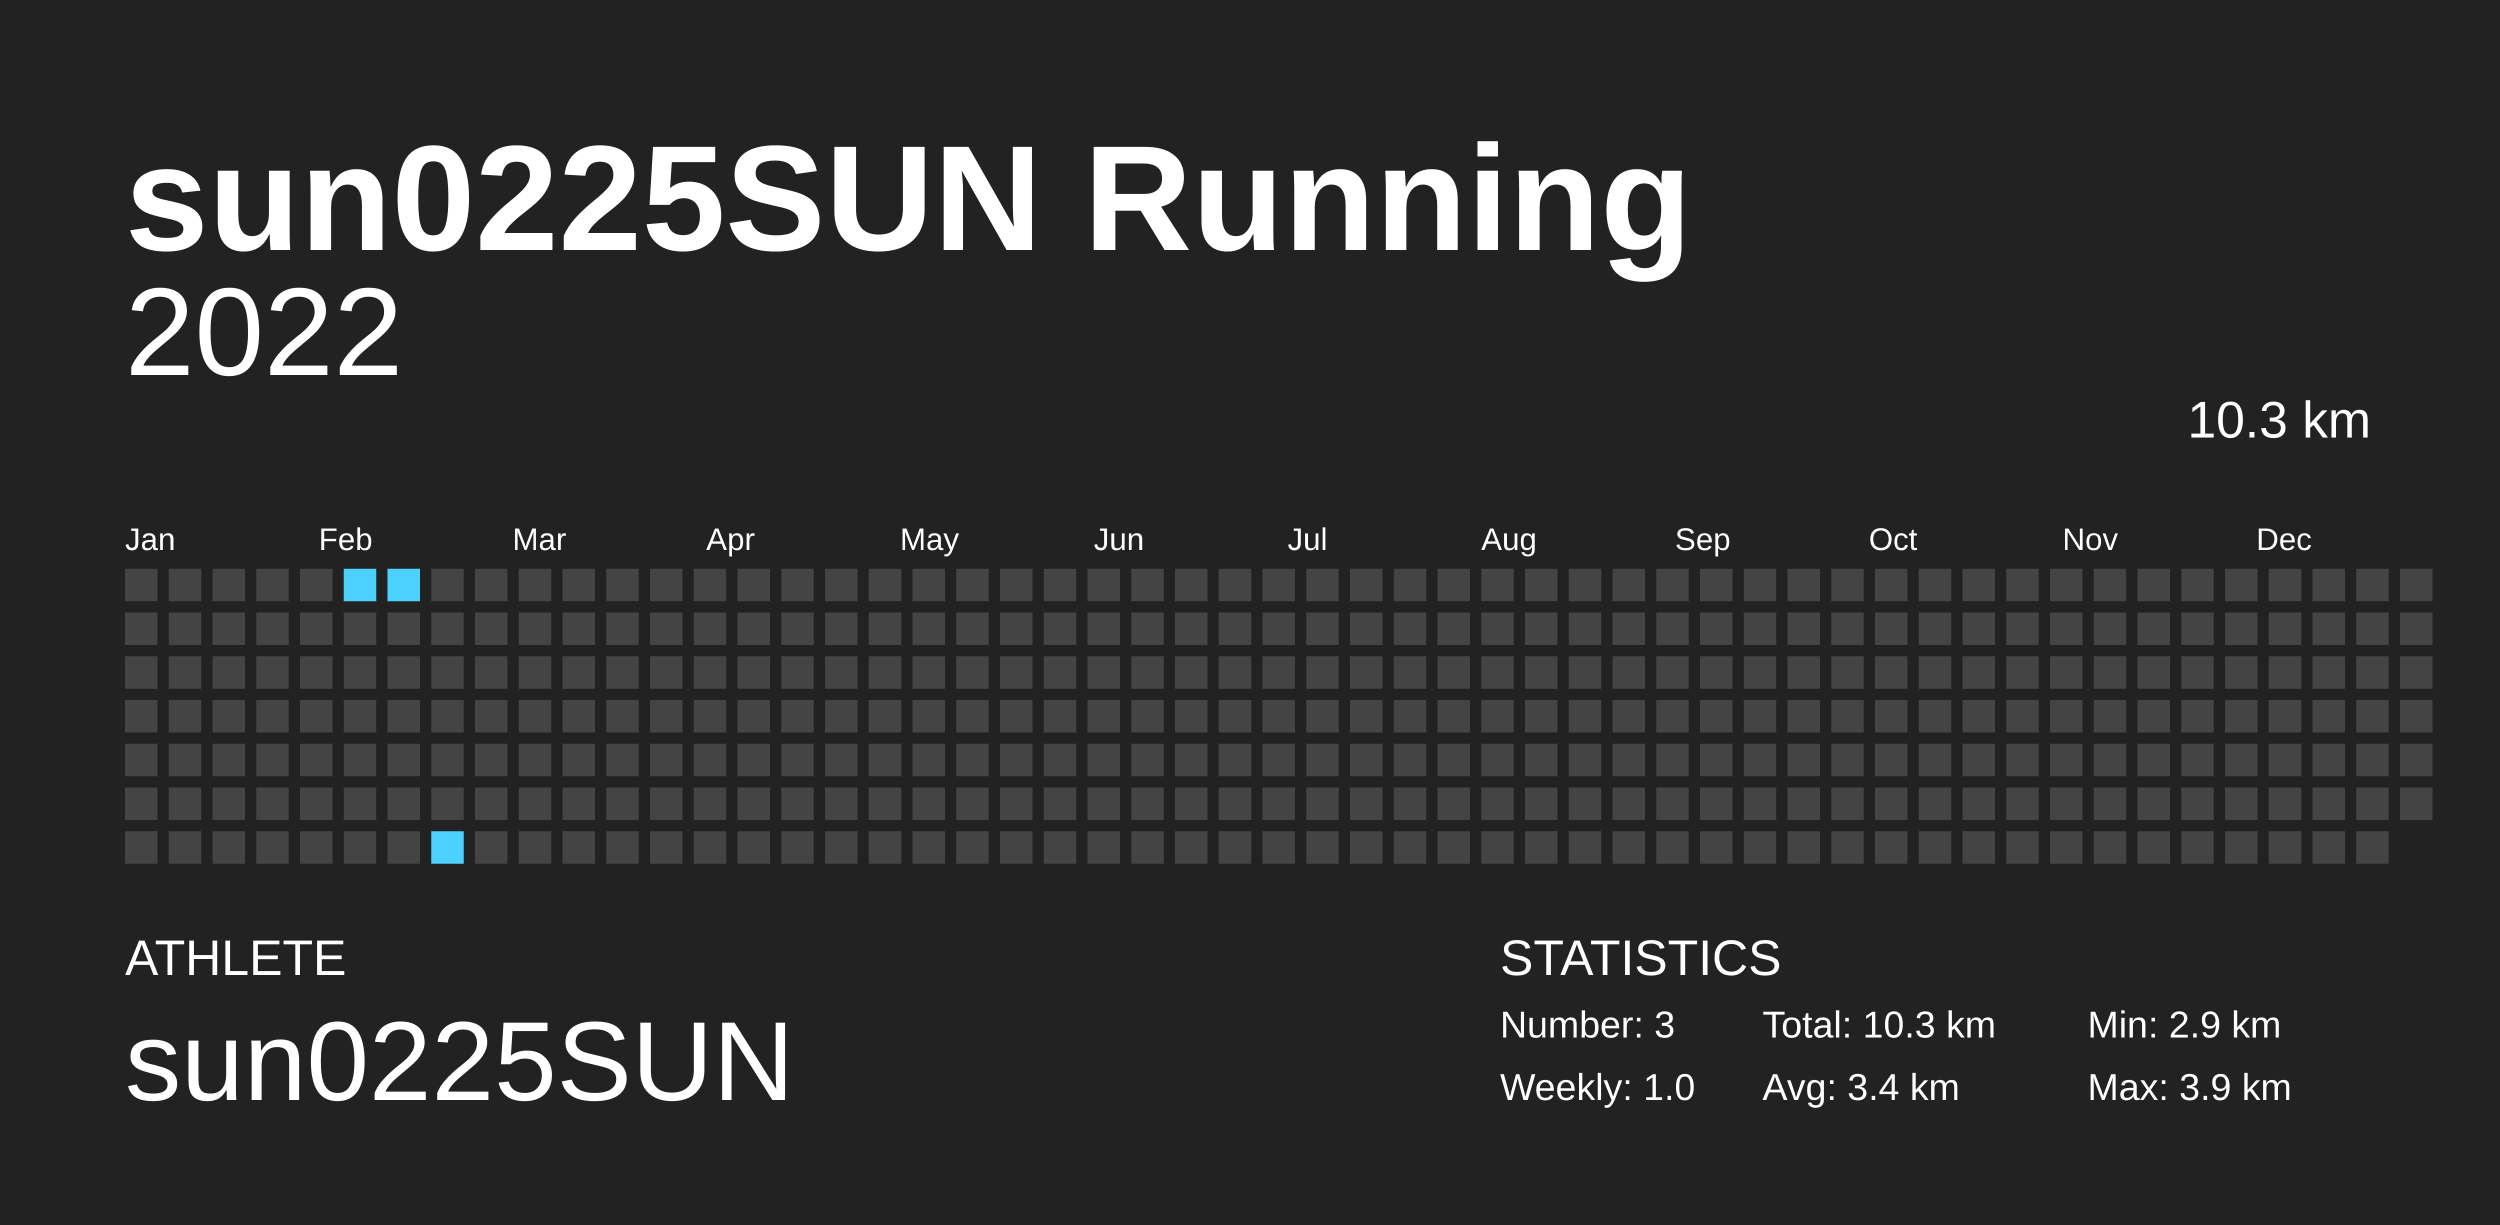
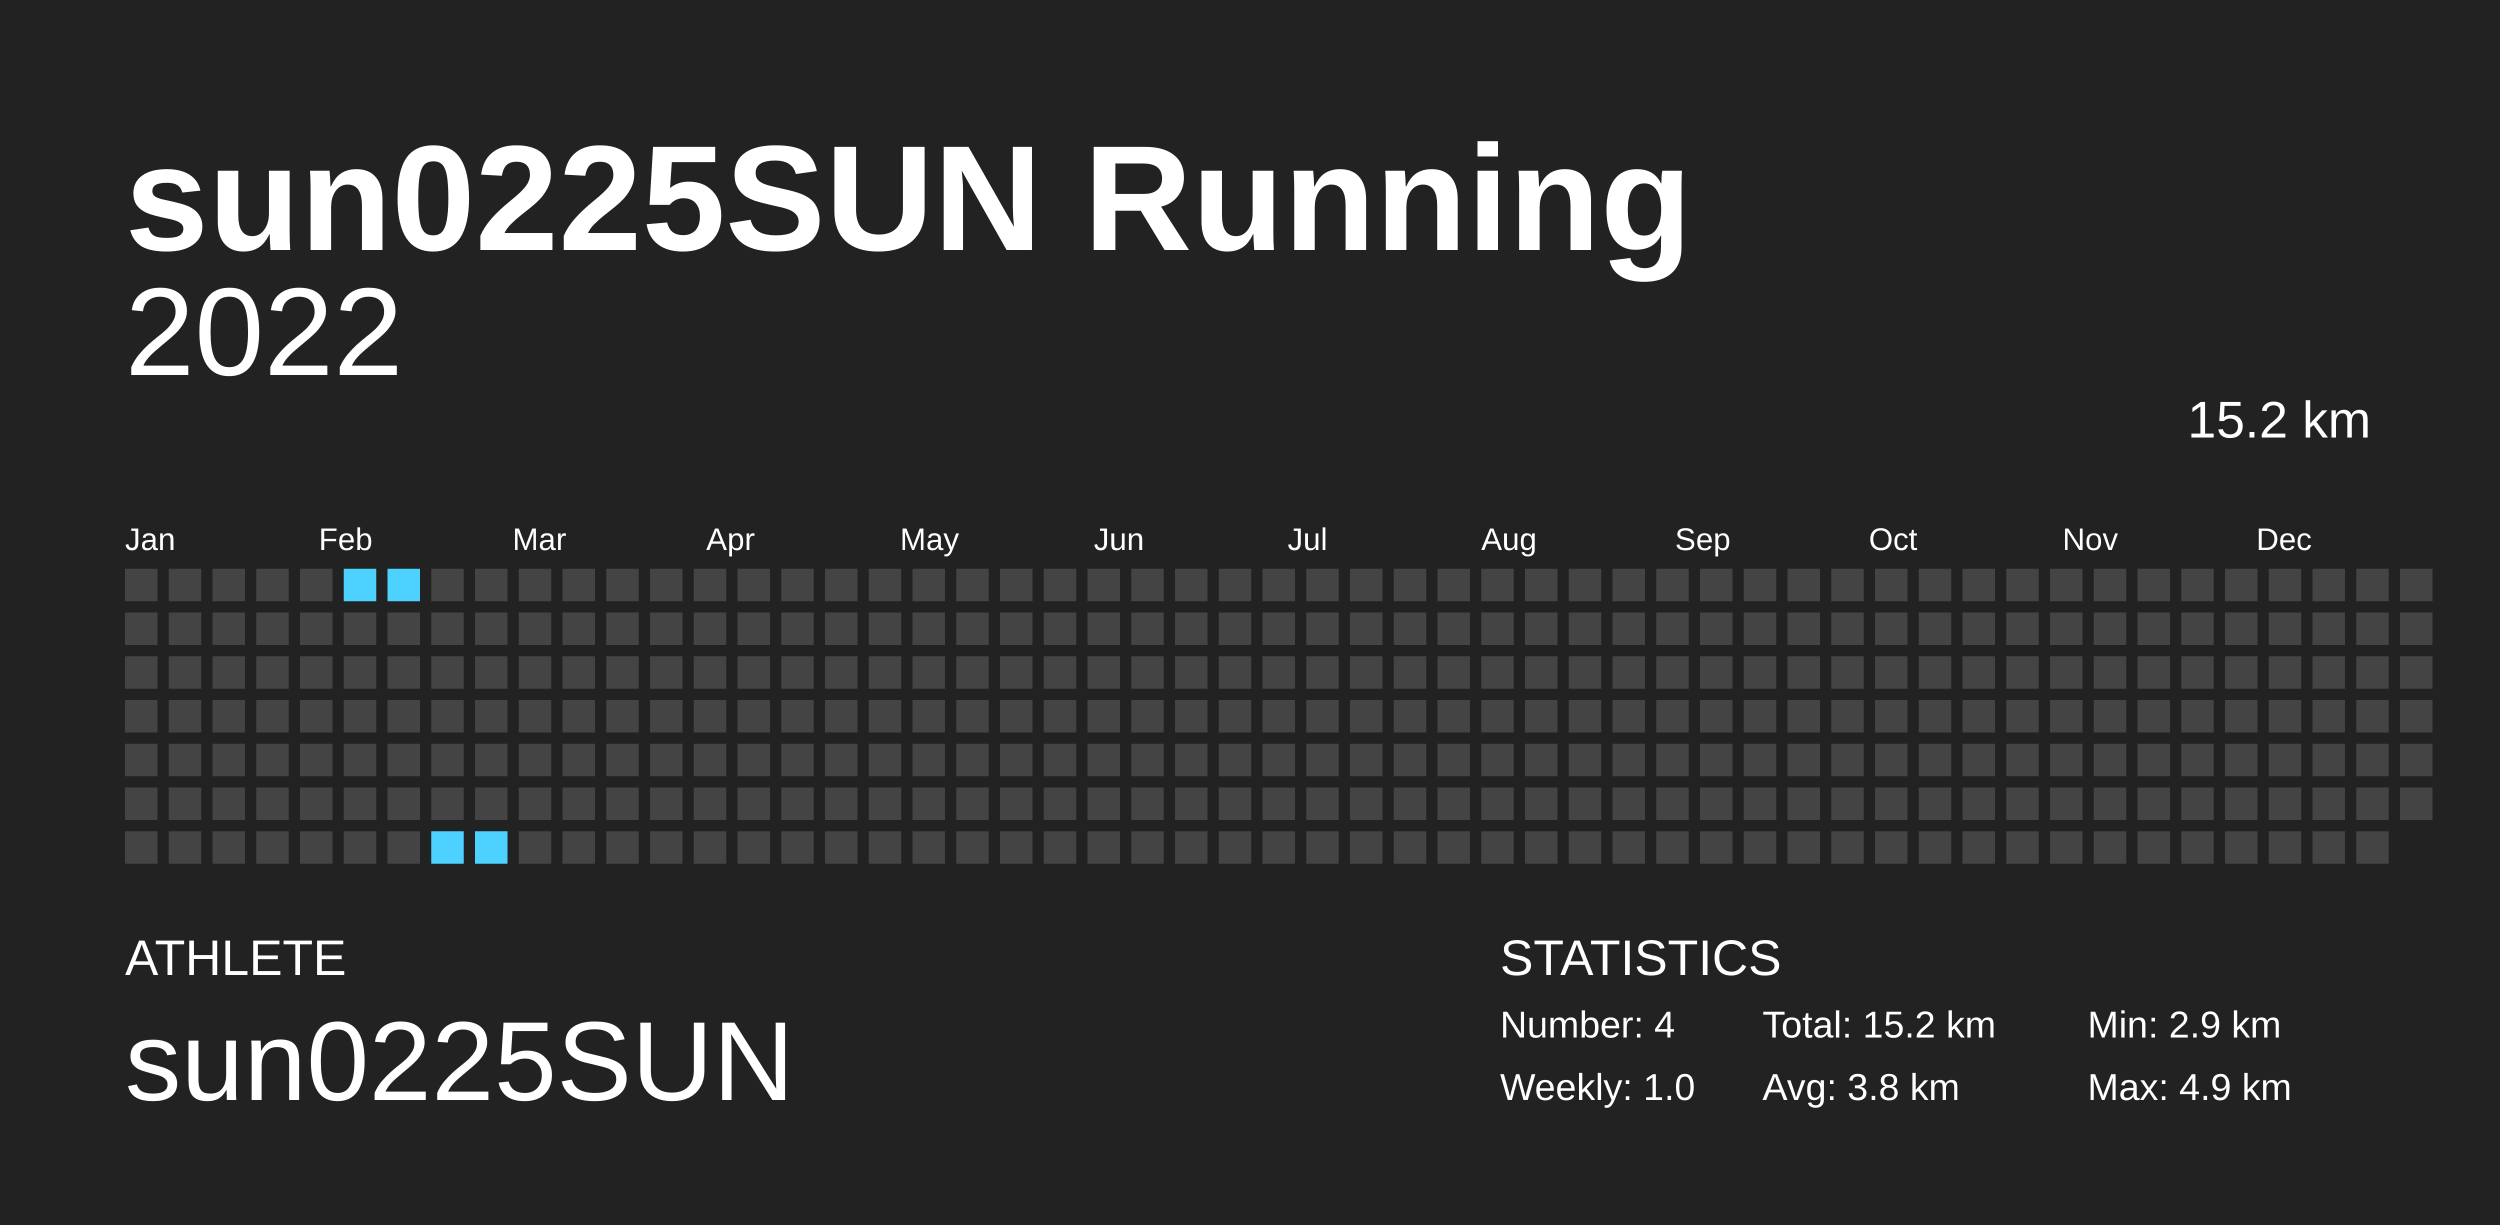
<svg xmlns="http://www.w3.org/2000/svg" baseProfile="full" height="98mm" version="1.1" viewBox="0,0,200,98" width="200mm">
  <defs />
  <rect fill="#222222" height="98" width="200" x="0" y="0" />
  <text fill="#FFFFFF" style="font-size:12px; font-family:Arial; font-weight:bold;" x="10" y="20">sun0225SUN Running</text>
  <text fill="#FFFFFF" style="font-size:4px; font-family:Arial" x="10" y="78">ATHLETE</text>
  <text fill="#FFFFFF" style="font-size:9px; font-family:Arial" x="10" y="88">sun0225SUN</text>
  <text fill="#FFFFFF" style="font-size:4px; font-family:Arial" x="120" y="78">STATISTICS</text>
-   <text fill="#FFFFFF" style="font-size:3px; font-family:Arial" x="120" y="83">Number: 3</text>
+   <text fill="#FFFFFF" style="font-size:3px; font-family:Arial" x="120" y="83">Number: 4</text>
  <text fill="#FFFFFF" style="font-size:3px; font-family:Arial" x="120" y="88">Weekly: 1.0</text>
-   <text fill="#FFFFFF" style="font-size:3px; font-family:Arial" x="141" y="83">Total: 10.3 km</text>
-   <text fill="#FFFFFF" style="font-size:3px; font-family:Arial" x="141" y="88">Avg: 3.4 km</text>
+   <text fill="#FFFFFF" style="font-size:3px; font-family:Arial" x="141" y="83">Total: 15.2 km</text>
+   <text fill="#FFFFFF" style="font-size:3px; font-family:Arial" x="141" y="88">Avg: 3.8 km</text>
  <text fill="#FFFFFF" style="font-size:3px; font-family:Arial" x="167" y="83">Min: 2.9 km</text>
-   <text fill="#FFFFFF" style="font-size:3px; font-family:Arial" x="167" y="88">Max: 3.9 km</text>
+   <text fill="#FFFFFF" style="font-size:3px; font-family:Arial" x="167" y="88">Max: 4.9 km</text>
  <text alignment-baseline="hanging" fill="#FFFFFF" style="font-size:10.0px; font-family:Arial;" x="10" y="30">2022</text>
-   <text alignment-baseline="hanging" fill="#FFFFFF" style="font-size:4.125px; font-family:Arial;" x="175" y="35">10.3 km</text>
+   <text alignment-baseline="hanging" fill="#FFFFFF" style="font-size:4.125px; font-family:Arial;" x="175" y="35">15.2 km</text>
  <text fill="#FFFFFF" style="font-size:2.5px; font-family:Arial" x="10.0" y="44">Jan</text>
  <text fill="#FFFFFF" style="font-size:2.5px; font-family:Arial" x="25.5" y="44">Feb</text>
  <text fill="#FFFFFF" style="font-size:2.5px; font-family:Arial" x="41.0" y="44">Mar</text>
  <text fill="#FFFFFF" style="font-size:2.5px; font-family:Arial" x="56.5" y="44">Apr</text>
  <text fill="#FFFFFF" style="font-size:2.5px; font-family:Arial" x="72.0" y="44">May</text>
  <text fill="#FFFFFF" style="font-size:2.5px; font-family:Arial" x="87.5" y="44">Jun</text>
  <text fill="#FFFFFF" style="font-size:2.5px; font-family:Arial" x="103.0" y="44">Jul</text>
  <text fill="#FFFFFF" style="font-size:2.5px; font-family:Arial" x="118.5" y="44">Aug</text>
  <text fill="#FFFFFF" style="font-size:2.5px; font-family:Arial" x="134.0" y="44">Sep</text>
  <text fill="#FFFFFF" style="font-size:2.5px; font-family:Arial" x="149.5" y="44">Oct</text>
  <text fill="#FFFFFF" style="font-size:2.5px; font-family:Arial" x="165.0" y="44">Nov</text>
  <text fill="#FFFFFF" style="font-size:2.5px; font-family:Arial" x="180.5" y="44">Dec</text>
  <rect fill="#444444" height="2.6" width="2.6" x="10.0" y="45.5" />
  <rect fill="#444444" height="2.6" width="2.6" x="10.0" y="49.0" />
  <rect fill="#444444" height="2.6" width="2.6" x="10.0" y="52.5" />
  <rect fill="#444444" height="2.6" width="2.6" x="10.0" y="56.0" />
  <rect fill="#444444" height="2.6" width="2.6" x="10.0" y="59.5" />
  <rect fill="#444444" height="2.6" width="2.6" x="10.0" y="63.0" />
  <rect fill="#444444" height="2.6" width="2.6" x="10.0" y="66.5" />
  <rect fill="#444444" height="2.6" width="2.6" x="13.5" y="45.5" />
  <rect fill="#444444" height="2.6" width="2.6" x="13.5" y="49.0" />
  <rect fill="#444444" height="2.6" width="2.6" x="13.5" y="52.5" />
  <rect fill="#444444" height="2.6" width="2.6" x="13.5" y="56.0" />
  <rect fill="#444444" height="2.6" width="2.6" x="13.5" y="59.5" />
  <rect fill="#444444" height="2.6" width="2.6" x="13.5" y="63.0" />
  <rect fill="#444444" height="2.6" width="2.6" x="13.5" y="66.5" />
  <rect fill="#444444" height="2.6" width="2.6" x="17.0" y="45.5" />
  <rect fill="#444444" height="2.6" width="2.6" x="17.0" y="49.0" />
  <rect fill="#444444" height="2.6" width="2.6" x="17.0" y="52.5" />
  <rect fill="#444444" height="2.6" width="2.6" x="17.0" y="56.0" />
  <rect fill="#444444" height="2.6" width="2.6" x="17.0" y="59.5" />
  <rect fill="#444444" height="2.6" width="2.6" x="17.0" y="63.0" />
  <rect fill="#444444" height="2.6" width="2.6" x="17.0" y="66.5" />
  <rect fill="#444444" height="2.6" width="2.6" x="20.5" y="45.5" />
  <rect fill="#444444" height="2.6" width="2.6" x="20.5" y="49.0" />
  <rect fill="#444444" height="2.6" width="2.6" x="20.5" y="52.5" />
  <rect fill="#444444" height="2.6" width="2.6" x="20.5" y="56.0" />
  <rect fill="#444444" height="2.6" width="2.6" x="20.5" y="59.5" />
  <rect fill="#444444" height="2.6" width="2.6" x="20.5" y="63.0" />
  <rect fill="#444444" height="2.6" width="2.6" x="20.5" y="66.5" />
  <rect fill="#444444" height="2.6" width="2.6" x="24.0" y="45.5" />
  <rect fill="#444444" height="2.6" width="2.6" x="24.0" y="49.0" />
  <rect fill="#444444" height="2.6" width="2.6" x="24.0" y="52.5" />
  <rect fill="#444444" height="2.6" width="2.6" x="24.0" y="56.0" />
  <rect fill="#444444" height="2.6" width="2.6" x="24.0" y="59.5" />
  <rect fill="#444444" height="2.6" width="2.6" x="24.0" y="63.0" />
  <rect fill="#444444" height="2.6" width="2.6" x="24.0" y="66.5" />
  <rect fill="#4dd2ff" height="2.6" width="2.6" x="27.5" y="45.5" />
  <rect fill="#444444" height="2.6" width="2.6" x="27.5" y="49.0" />
  <rect fill="#444444" height="2.6" width="2.6" x="27.5" y="52.5" />
  <rect fill="#444444" height="2.6" width="2.6" x="27.5" y="56.0" />
  <rect fill="#444444" height="2.6" width="2.6" x="27.5" y="59.5" />
  <rect fill="#444444" height="2.6" width="2.6" x="27.5" y="63.0" />
  <rect fill="#444444" height="2.6" width="2.6" x="27.5" y="66.5" />
  <rect fill="#4dd2ff" height="2.6" width="2.6" x="31.0" y="45.5" />
  <rect fill="#444444" height="2.6" width="2.6" x="31.0" y="49.0" />
  <rect fill="#444444" height="2.6" width="2.6" x="31.0" y="52.5" />
  <rect fill="#444444" height="2.6" width="2.6" x="31.0" y="56.0" />
  <rect fill="#444444" height="2.6" width="2.6" x="31.0" y="59.5" />
  <rect fill="#444444" height="2.6" width="2.6" x="31.0" y="63.0" />
  <rect fill="#444444" height="2.6" width="2.6" x="31.0" y="66.5" />
  <rect fill="#444444" height="2.6" width="2.6" x="34.5" y="45.5" />
  <rect fill="#444444" height="2.6" width="2.6" x="34.5" y="49.0" />
  <rect fill="#444444" height="2.6" width="2.6" x="34.5" y="52.5" />
  <rect fill="#444444" height="2.6" width="2.6" x="34.5" y="56.0" />
  <rect fill="#444444" height="2.6" width="2.6" x="34.5" y="59.5" />
  <rect fill="#444444" height="2.6" width="2.6" x="34.5" y="63.0" />
  <rect fill="#4dd2ff" height="2.6" width="2.6" x="34.5" y="66.5" />
  <rect fill="#444444" height="2.6" width="2.6" x="38.0" y="45.5" />
  <rect fill="#444444" height="2.6" width="2.6" x="38.0" y="49.0" />
  <rect fill="#444444" height="2.6" width="2.6" x="38.0" y="52.5" />
  <rect fill="#444444" height="2.6" width="2.6" x="38.0" y="56.0" />
  <rect fill="#444444" height="2.6" width="2.6" x="38.0" y="59.5" />
  <rect fill="#444444" height="2.6" width="2.6" x="38.0" y="63.0" />
-   <rect fill="#444444" height="2.6" width="2.6" x="38.0" y="66.5" />
+   <rect fill="#4dd2ff" height="2.6" width="2.6" x="38.0" y="66.5" />
  <rect fill="#444444" height="2.6" width="2.6" x="41.5" y="45.5" />
  <rect fill="#444444" height="2.6" width="2.6" x="41.5" y="49.0" />
  <rect fill="#444444" height="2.6" width="2.6" x="41.5" y="52.5" />
  <rect fill="#444444" height="2.6" width="2.6" x="41.5" y="56.0" />
  <rect fill="#444444" height="2.6" width="2.6" x="41.5" y="59.5" />
  <rect fill="#444444" height="2.6" width="2.6" x="41.5" y="63.0" />
  <rect fill="#444444" height="2.6" width="2.6" x="41.5" y="66.5" />
  <rect fill="#444444" height="2.6" width="2.6" x="45.0" y="45.5" />
  <rect fill="#444444" height="2.6" width="2.6" x="45.0" y="49.0" />
  <rect fill="#444444" height="2.6" width="2.6" x="45.0" y="52.5" />
  <rect fill="#444444" height="2.6" width="2.6" x="45.0" y="56.0" />
  <rect fill="#444444" height="2.6" width="2.6" x="45.0" y="59.5" />
  <rect fill="#444444" height="2.6" width="2.6" x="45.0" y="63.0" />
  <rect fill="#444444" height="2.6" width="2.6" x="45.0" y="66.5" />
  <rect fill="#444444" height="2.6" width="2.6" x="48.5" y="45.5" />
  <rect fill="#444444" height="2.6" width="2.6" x="48.5" y="49.0" />
  <rect fill="#444444" height="2.6" width="2.6" x="48.5" y="52.5" />
  <rect fill="#444444" height="2.6" width="2.6" x="48.5" y="56.0" />
  <rect fill="#444444" height="2.6" width="2.6" x="48.5" y="59.5" />
  <rect fill="#444444" height="2.6" width="2.6" x="48.5" y="63.0" />
  <rect fill="#444444" height="2.6" width="2.6" x="48.5" y="66.5" />
  <rect fill="#444444" height="2.6" width="2.6" x="52.0" y="45.5" />
  <rect fill="#444444" height="2.6" width="2.6" x="52.0" y="49.0" />
  <rect fill="#444444" height="2.6" width="2.6" x="52.0" y="52.5" />
  <rect fill="#444444" height="2.6" width="2.6" x="52.0" y="56.0" />
  <rect fill="#444444" height="2.6" width="2.6" x="52.0" y="59.5" />
  <rect fill="#444444" height="2.6" width="2.6" x="52.0" y="63.0" />
  <rect fill="#444444" height="2.6" width="2.6" x="52.0" y="66.5" />
  <rect fill="#444444" height="2.6" width="2.6" x="55.5" y="45.5" />
  <rect fill="#444444" height="2.6" width="2.6" x="55.5" y="49.0" />
  <rect fill="#444444" height="2.6" width="2.6" x="55.5" y="52.5" />
  <rect fill="#444444" height="2.6" width="2.6" x="55.5" y="56.0" />
  <rect fill="#444444" height="2.6" width="2.6" x="55.5" y="59.5" />
  <rect fill="#444444" height="2.6" width="2.6" x="55.5" y="63.0" />
  <rect fill="#444444" height="2.6" width="2.6" x="55.5" y="66.5" />
  <rect fill="#444444" height="2.6" width="2.6" x="59.0" y="45.5" />
  <rect fill="#444444" height="2.6" width="2.6" x="59.0" y="49.0" />
  <rect fill="#444444" height="2.6" width="2.6" x="59.0" y="52.5" />
  <rect fill="#444444" height="2.6" width="2.6" x="59.0" y="56.0" />
  <rect fill="#444444" height="2.6" width="2.6" x="59.0" y="59.5" />
  <rect fill="#444444" height="2.6" width="2.6" x="59.0" y="63.0" />
  <rect fill="#444444" height="2.6" width="2.6" x="59.0" y="66.5" />
  <rect fill="#444444" height="2.6" width="2.6" x="62.5" y="45.5" />
  <rect fill="#444444" height="2.6" width="2.6" x="62.5" y="49.0" />
  <rect fill="#444444" height="2.6" width="2.6" x="62.5" y="52.5" />
  <rect fill="#444444" height="2.6" width="2.6" x="62.5" y="56.0" />
  <rect fill="#444444" height="2.6" width="2.6" x="62.5" y="59.5" />
  <rect fill="#444444" height="2.6" width="2.6" x="62.5" y="63.0" />
  <rect fill="#444444" height="2.6" width="2.6" x="62.5" y="66.5" />
  <rect fill="#444444" height="2.6" width="2.6" x="66.0" y="45.5" />
  <rect fill="#444444" height="2.6" width="2.6" x="66.0" y="49.0" />
  <rect fill="#444444" height="2.6" width="2.6" x="66.0" y="52.5" />
  <rect fill="#444444" height="2.6" width="2.6" x="66.0" y="56.0" />
  <rect fill="#444444" height="2.6" width="2.6" x="66.0" y="59.5" />
  <rect fill="#444444" height="2.6" width="2.6" x="66.0" y="63.0" />
  <rect fill="#444444" height="2.6" width="2.6" x="66.0" y="66.5" />
  <rect fill="#444444" height="2.6" width="2.6" x="69.5" y="45.5" />
  <rect fill="#444444" height="2.6" width="2.6" x="69.5" y="49.0" />
  <rect fill="#444444" height="2.6" width="2.6" x="69.5" y="52.5" />
  <rect fill="#444444" height="2.6" width="2.6" x="69.5" y="56.0" />
  <rect fill="#444444" height="2.6" width="2.6" x="69.5" y="59.5" />
  <rect fill="#444444" height="2.6" width="2.6" x="69.5" y="63.0" />
  <rect fill="#444444" height="2.6" width="2.6" x="69.5" y="66.5" />
  <rect fill="#444444" height="2.6" width="2.6" x="73.0" y="45.5" />
  <rect fill="#444444" height="2.6" width="2.6" x="73.0" y="49.0" />
  <rect fill="#444444" height="2.6" width="2.6" x="73.0" y="52.5" />
  <rect fill="#444444" height="2.6" width="2.6" x="73.0" y="56.0" />
  <rect fill="#444444" height="2.6" width="2.6" x="73.0" y="59.5" />
  <rect fill="#444444" height="2.6" width="2.6" x="73.0" y="63.0" />
  <rect fill="#444444" height="2.6" width="2.6" x="73.0" y="66.5" />
  <rect fill="#444444" height="2.6" width="2.6" x="76.5" y="45.5" />
  <rect fill="#444444" height="2.6" width="2.6" x="76.5" y="49.0" />
  <rect fill="#444444" height="2.6" width="2.6" x="76.5" y="52.5" />
  <rect fill="#444444" height="2.6" width="2.6" x="76.5" y="56.0" />
  <rect fill="#444444" height="2.6" width="2.6" x="76.5" y="59.5" />
  <rect fill="#444444" height="2.6" width="2.6" x="76.5" y="63.0" />
  <rect fill="#444444" height="2.6" width="2.6" x="76.5" y="66.5" />
  <rect fill="#444444" height="2.6" width="2.6" x="80.0" y="45.5" />
  <rect fill="#444444" height="2.6" width="2.6" x="80.0" y="49.0" />
  <rect fill="#444444" height="2.6" width="2.6" x="80.0" y="52.5" />
  <rect fill="#444444" height="2.6" width="2.6" x="80.0" y="56.0" />
  <rect fill="#444444" height="2.6" width="2.6" x="80.0" y="59.5" />
  <rect fill="#444444" height="2.6" width="2.6" x="80.0" y="63.0" />
  <rect fill="#444444" height="2.6" width="2.6" x="80.0" y="66.5" />
  <rect fill="#444444" height="2.6" width="2.6" x="83.5" y="45.5" />
  <rect fill="#444444" height="2.6" width="2.6" x="83.5" y="49.0" />
  <rect fill="#444444" height="2.6" width="2.6" x="83.5" y="52.5" />
  <rect fill="#444444" height="2.6" width="2.6" x="83.5" y="56.0" />
  <rect fill="#444444" height="2.6" width="2.6" x="83.5" y="59.5" />
  <rect fill="#444444" height="2.6" width="2.6" x="83.5" y="63.0" />
  <rect fill="#444444" height="2.6" width="2.6" x="83.5" y="66.5" />
  <rect fill="#444444" height="2.6" width="2.6" x="87.0" y="45.5" />
  <rect fill="#444444" height="2.6" width="2.6" x="87.0" y="49.0" />
  <rect fill="#444444" height="2.6" width="2.6" x="87.0" y="52.5" />
  <rect fill="#444444" height="2.6" width="2.6" x="87.0" y="56.0" />
  <rect fill="#444444" height="2.6" width="2.6" x="87.0" y="59.5" />
  <rect fill="#444444" height="2.6" width="2.6" x="87.0" y="63.0" />
  <rect fill="#444444" height="2.6" width="2.6" x="87.0" y="66.5" />
  <rect fill="#444444" height="2.6" width="2.6" x="90.5" y="45.5" />
  <rect fill="#444444" height="2.6" width="2.6" x="90.5" y="49.0" />
  <rect fill="#444444" height="2.6" width="2.6" x="90.5" y="52.5" />
  <rect fill="#444444" height="2.6" width="2.6" x="90.5" y="56.0" />
  <rect fill="#444444" height="2.6" width="2.6" x="90.5" y="59.5" />
  <rect fill="#444444" height="2.6" width="2.6" x="90.5" y="63.0" />
  <rect fill="#444444" height="2.6" width="2.6" x="90.5" y="66.5" />
  <rect fill="#444444" height="2.6" width="2.6" x="94.0" y="45.5" />
  <rect fill="#444444" height="2.6" width="2.6" x="94.0" y="49.0" />
  <rect fill="#444444" height="2.6" width="2.6" x="94.0" y="52.5" />
  <rect fill="#444444" height="2.6" width="2.6" x="94.0" y="56.0" />
  <rect fill="#444444" height="2.6" width="2.6" x="94.0" y="59.5" />
  <rect fill="#444444" height="2.6" width="2.6" x="94.0" y="63.0" />
  <rect fill="#444444" height="2.6" width="2.6" x="94.0" y="66.5" />
  <rect fill="#444444" height="2.6" width="2.6" x="97.5" y="45.5" />
  <rect fill="#444444" height="2.6" width="2.6" x="97.5" y="49.0" />
  <rect fill="#444444" height="2.6" width="2.6" x="97.5" y="52.5" />
  <rect fill="#444444" height="2.6" width="2.6" x="97.5" y="56.0" />
  <rect fill="#444444" height="2.6" width="2.6" x="97.5" y="59.5" />
  <rect fill="#444444" height="2.6" width="2.6" x="97.5" y="63.0" />
  <rect fill="#444444" height="2.6" width="2.6" x="97.5" y="66.5" />
  <rect fill="#444444" height="2.6" width="2.6" x="101.0" y="45.5" />
  <rect fill="#444444" height="2.6" width="2.6" x="101.0" y="49.0" />
  <rect fill="#444444" height="2.6" width="2.6" x="101.0" y="52.5" />
  <rect fill="#444444" height="2.6" width="2.6" x="101.0" y="56.0" />
  <rect fill="#444444" height="2.6" width="2.6" x="101.0" y="59.5" />
  <rect fill="#444444" height="2.6" width="2.6" x="101.0" y="63.0" />
  <rect fill="#444444" height="2.6" width="2.6" x="101.0" y="66.5" />
  <rect fill="#444444" height="2.6" width="2.6" x="104.5" y="45.5" />
  <rect fill="#444444" height="2.6" width="2.6" x="104.5" y="49.0" />
  <rect fill="#444444" height="2.6" width="2.6" x="104.5" y="52.5" />
  <rect fill="#444444" height="2.6" width="2.6" x="104.5" y="56.0" />
  <rect fill="#444444" height="2.6" width="2.6" x="104.5" y="59.5" />
  <rect fill="#444444" height="2.6" width="2.6" x="104.5" y="63.0" />
  <rect fill="#444444" height="2.6" width="2.6" x="104.5" y="66.5" />
  <rect fill="#444444" height="2.6" width="2.6" x="108.0" y="45.5" />
  <rect fill="#444444" height="2.6" width="2.6" x="108.0" y="49.0" />
  <rect fill="#444444" height="2.6" width="2.6" x="108.0" y="52.5" />
  <rect fill="#444444" height="2.6" width="2.6" x="108.0" y="56.0" />
  <rect fill="#444444" height="2.6" width="2.6" x="108.0" y="59.5" />
  <rect fill="#444444" height="2.6" width="2.6" x="108.0" y="63.0" />
  <rect fill="#444444" height="2.6" width="2.6" x="108.0" y="66.5" />
  <rect fill="#444444" height="2.6" width="2.6" x="111.5" y="45.5" />
  <rect fill="#444444" height="2.6" width="2.6" x="111.5" y="49.0" />
  <rect fill="#444444" height="2.6" width="2.6" x="111.5" y="52.5" />
  <rect fill="#444444" height="2.6" width="2.6" x="111.5" y="56.0" />
  <rect fill="#444444" height="2.6" width="2.6" x="111.5" y="59.5" />
  <rect fill="#444444" height="2.6" width="2.6" x="111.5" y="63.0" />
  <rect fill="#444444" height="2.6" width="2.6" x="111.5" y="66.5" />
  <rect fill="#444444" height="2.6" width="2.6" x="115.0" y="45.5" />
  <rect fill="#444444" height="2.6" width="2.6" x="115.0" y="49.0" />
  <rect fill="#444444" height="2.6" width="2.6" x="115.0" y="52.5" />
  <rect fill="#444444" height="2.6" width="2.6" x="115.0" y="56.0" />
  <rect fill="#444444" height="2.6" width="2.6" x="115.0" y="59.5" />
  <rect fill="#444444" height="2.6" width="2.6" x="115.0" y="63.0" />
  <rect fill="#444444" height="2.6" width="2.6" x="115.0" y="66.5" />
  <rect fill="#444444" height="2.6" width="2.6" x="118.5" y="45.5" />
  <rect fill="#444444" height="2.6" width="2.6" x="118.5" y="49.0" />
  <rect fill="#444444" height="2.6" width="2.6" x="118.5" y="52.5" />
  <rect fill="#444444" height="2.6" width="2.6" x="118.5" y="56.0" />
  <rect fill="#444444" height="2.6" width="2.6" x="118.5" y="59.5" />
  <rect fill="#444444" height="2.6" width="2.6" x="118.5" y="63.0" />
  <rect fill="#444444" height="2.6" width="2.6" x="118.5" y="66.5" />
  <rect fill="#444444" height="2.6" width="2.6" x="122.0" y="45.5" />
  <rect fill="#444444" height="2.6" width="2.6" x="122.0" y="49.0" />
  <rect fill="#444444" height="2.6" width="2.6" x="122.0" y="52.5" />
  <rect fill="#444444" height="2.6" width="2.6" x="122.0" y="56.0" />
  <rect fill="#444444" height="2.6" width="2.6" x="122.0" y="59.5" />
  <rect fill="#444444" height="2.6" width="2.6" x="122.0" y="63.0" />
  <rect fill="#444444" height="2.6" width="2.6" x="122.0" y="66.5" />
  <rect fill="#444444" height="2.6" width="2.6" x="125.5" y="45.5" />
  <rect fill="#444444" height="2.6" width="2.6" x="125.5" y="49.0" />
  <rect fill="#444444" height="2.6" width="2.6" x="125.5" y="52.5" />
  <rect fill="#444444" height="2.6" width="2.6" x="125.5" y="56.0" />
  <rect fill="#444444" height="2.6" width="2.6" x="125.5" y="59.5" />
  <rect fill="#444444" height="2.6" width="2.6" x="125.5" y="63.0" />
  <rect fill="#444444" height="2.6" width="2.6" x="125.5" y="66.5" />
  <rect fill="#444444" height="2.6" width="2.6" x="129.0" y="45.5" />
  <rect fill="#444444" height="2.6" width="2.6" x="129.0" y="49.0" />
  <rect fill="#444444" height="2.6" width="2.6" x="129.0" y="52.5" />
  <rect fill="#444444" height="2.6" width="2.6" x="129.0" y="56.0" />
  <rect fill="#444444" height="2.6" width="2.6" x="129.0" y="59.5" />
  <rect fill="#444444" height="2.6" width="2.6" x="129.0" y="63.0" />
  <rect fill="#444444" height="2.6" width="2.6" x="129.0" y="66.5" />
  <rect fill="#444444" height="2.6" width="2.6" x="132.5" y="45.5" />
  <rect fill="#444444" height="2.6" width="2.6" x="132.5" y="49.0" />
  <rect fill="#444444" height="2.6" width="2.6" x="132.5" y="52.5" />
  <rect fill="#444444" height="2.6" width="2.6" x="132.5" y="56.0" />
  <rect fill="#444444" height="2.6" width="2.6" x="132.5" y="59.5" />
  <rect fill="#444444" height="2.6" width="2.6" x="132.5" y="63.0" />
  <rect fill="#444444" height="2.6" width="2.6" x="132.5" y="66.5" />
  <rect fill="#444444" height="2.6" width="2.6" x="136.0" y="45.5" />
  <rect fill="#444444" height="2.6" width="2.6" x="136.0" y="49.0" />
  <rect fill="#444444" height="2.6" width="2.6" x="136.0" y="52.5" />
  <rect fill="#444444" height="2.6" width="2.6" x="136.0" y="56.0" />
  <rect fill="#444444" height="2.6" width="2.6" x="136.0" y="59.5" />
  <rect fill="#444444" height="2.6" width="2.6" x="136.0" y="63.0" />
  <rect fill="#444444" height="2.6" width="2.6" x="136.0" y="66.5" />
  <rect fill="#444444" height="2.6" width="2.6" x="139.5" y="45.5" />
  <rect fill="#444444" height="2.6" width="2.6" x="139.5" y="49.0" />
  <rect fill="#444444" height="2.6" width="2.6" x="139.5" y="52.5" />
  <rect fill="#444444" height="2.6" width="2.6" x="139.5" y="56.0" />
  <rect fill="#444444" height="2.6" width="2.6" x="139.5" y="59.5" />
  <rect fill="#444444" height="2.6" width="2.6" x="139.5" y="63.0" />
  <rect fill="#444444" height="2.6" width="2.6" x="139.5" y="66.5" />
  <rect fill="#444444" height="2.6" width="2.6" x="143.0" y="45.5" />
  <rect fill="#444444" height="2.6" width="2.6" x="143.0" y="49.0" />
  <rect fill="#444444" height="2.6" width="2.6" x="143.0" y="52.5" />
  <rect fill="#444444" height="2.6" width="2.6" x="143.0" y="56.0" />
  <rect fill="#444444" height="2.6" width="2.6" x="143.0" y="59.5" />
  <rect fill="#444444" height="2.6" width="2.6" x="143.0" y="63.0" />
  <rect fill="#444444" height="2.6" width="2.6" x="143.0" y="66.5" />
  <rect fill="#444444" height="2.6" width="2.6" x="146.5" y="45.5" />
  <rect fill="#444444" height="2.6" width="2.6" x="146.5" y="49.0" />
  <rect fill="#444444" height="2.6" width="2.6" x="146.5" y="52.5" />
  <rect fill="#444444" height="2.6" width="2.6" x="146.5" y="56.0" />
  <rect fill="#444444" height="2.6" width="2.6" x="146.5" y="59.5" />
  <rect fill="#444444" height="2.6" width="2.6" x="146.5" y="63.0" />
  <rect fill="#444444" height="2.6" width="2.6" x="146.5" y="66.5" />
  <rect fill="#444444" height="2.6" width="2.6" x="150.0" y="45.5" />
  <rect fill="#444444" height="2.6" width="2.6" x="150.0" y="49.0" />
  <rect fill="#444444" height="2.6" width="2.6" x="150.0" y="52.5" />
  <rect fill="#444444" height="2.6" width="2.6" x="150.0" y="56.0" />
  <rect fill="#444444" height="2.6" width="2.6" x="150.0" y="59.5" />
  <rect fill="#444444" height="2.6" width="2.6" x="150.0" y="63.0" />
  <rect fill="#444444" height="2.6" width="2.6" x="150.0" y="66.5" />
  <rect fill="#444444" height="2.6" width="2.6" x="153.5" y="45.5" />
  <rect fill="#444444" height="2.6" width="2.6" x="153.5" y="49.0" />
  <rect fill="#444444" height="2.6" width="2.6" x="153.5" y="52.5" />
  <rect fill="#444444" height="2.6" width="2.6" x="153.5" y="56.0" />
  <rect fill="#444444" height="2.6" width="2.6" x="153.5" y="59.5" />
  <rect fill="#444444" height="2.6" width="2.6" x="153.5" y="63.0" />
  <rect fill="#444444" height="2.6" width="2.6" x="153.5" y="66.5" />
  <rect fill="#444444" height="2.6" width="2.6" x="157.0" y="45.5" />
  <rect fill="#444444" height="2.6" width="2.6" x="157.0" y="49.0" />
  <rect fill="#444444" height="2.6" width="2.6" x="157.0" y="52.5" />
  <rect fill="#444444" height="2.6" width="2.6" x="157.0" y="56.0" />
  <rect fill="#444444" height="2.6" width="2.6" x="157.0" y="59.5" />
  <rect fill="#444444" height="2.6" width="2.6" x="157.0" y="63.0" />
  <rect fill="#444444" height="2.6" width="2.6" x="157.0" y="66.5" />
  <rect fill="#444444" height="2.6" width="2.6" x="160.5" y="45.5" />
  <rect fill="#444444" height="2.6" width="2.6" x="160.5" y="49.0" />
  <rect fill="#444444" height="2.6" width="2.6" x="160.5" y="52.5" />
  <rect fill="#444444" height="2.6" width="2.6" x="160.5" y="56.0" />
  <rect fill="#444444" height="2.6" width="2.6" x="160.5" y="59.5" />
  <rect fill="#444444" height="2.6" width="2.6" x="160.5" y="63.0" />
  <rect fill="#444444" height="2.6" width="2.6" x="160.5" y="66.5" />
  <rect fill="#444444" height="2.6" width="2.6" x="164.0" y="45.5" />
  <rect fill="#444444" height="2.6" width="2.6" x="164.0" y="49.0" />
  <rect fill="#444444" height="2.6" width="2.6" x="164.0" y="52.5" />
  <rect fill="#444444" height="2.6" width="2.6" x="164.0" y="56.0" />
  <rect fill="#444444" height="2.6" width="2.6" x="164.0" y="59.5" />
  <rect fill="#444444" height="2.6" width="2.6" x="164.0" y="63.0" />
  <rect fill="#444444" height="2.6" width="2.6" x="164.0" y="66.5" />
  <rect fill="#444444" height="2.6" width="2.6" x="167.5" y="45.5" />
  <rect fill="#444444" height="2.6" width="2.6" x="167.5" y="49.0" />
  <rect fill="#444444" height="2.6" width="2.6" x="167.5" y="52.5" />
  <rect fill="#444444" height="2.6" width="2.6" x="167.5" y="56.0" />
  <rect fill="#444444" height="2.6" width="2.6" x="167.5" y="59.5" />
  <rect fill="#444444" height="2.6" width="2.6" x="167.5" y="63.0" />
  <rect fill="#444444" height="2.6" width="2.6" x="167.5" y="66.5" />
  <rect fill="#444444" height="2.6" width="2.6" x="171.0" y="45.5" />
  <rect fill="#444444" height="2.6" width="2.6" x="171.0" y="49.0" />
  <rect fill="#444444" height="2.6" width="2.6" x="171.0" y="52.5" />
  <rect fill="#444444" height="2.6" width="2.6" x="171.0" y="56.0" />
  <rect fill="#444444" height="2.6" width="2.6" x="171.0" y="59.5" />
  <rect fill="#444444" height="2.6" width="2.6" x="171.0" y="63.0" />
  <rect fill="#444444" height="2.6" width="2.6" x="171.0" y="66.5" />
  <rect fill="#444444" height="2.6" width="2.6" x="174.5" y="45.5" />
  <rect fill="#444444" height="2.6" width="2.6" x="174.5" y="49.0" />
  <rect fill="#444444" height="2.6" width="2.6" x="174.5" y="52.5" />
  <rect fill="#444444" height="2.6" width="2.6" x="174.5" y="56.0" />
  <rect fill="#444444" height="2.6" width="2.6" x="174.5" y="59.5" />
  <rect fill="#444444" height="2.6" width="2.6" x="174.5" y="63.0" />
  <rect fill="#444444" height="2.6" width="2.6" x="174.5" y="66.5" />
  <rect fill="#444444" height="2.6" width="2.6" x="178.0" y="45.5" />
  <rect fill="#444444" height="2.6" width="2.6" x="178.0" y="49.0" />
  <rect fill="#444444" height="2.6" width="2.6" x="178.0" y="52.5" />
  <rect fill="#444444" height="2.6" width="2.6" x="178.0" y="56.0" />
  <rect fill="#444444" height="2.6" width="2.6" x="178.0" y="59.5" />
  <rect fill="#444444" height="2.6" width="2.6" x="178.0" y="63.0" />
  <rect fill="#444444" height="2.6" width="2.6" x="178.0" y="66.5" />
  <rect fill="#444444" height="2.6" width="2.6" x="181.5" y="45.5" />
  <rect fill="#444444" height="2.6" width="2.6" x="181.5" y="49.0" />
  <rect fill="#444444" height="2.6" width="2.6" x="181.5" y="52.5" />
  <rect fill="#444444" height="2.6" width="2.6" x="181.5" y="56.0" />
  <rect fill="#444444" height="2.6" width="2.6" x="181.5" y="59.5" />
  <rect fill="#444444" height="2.6" width="2.6" x="181.5" y="63.0" />
  <rect fill="#444444" height="2.6" width="2.6" x="181.5" y="66.5" />
  <rect fill="#444444" height="2.6" width="2.6" x="185.0" y="45.5" />
  <rect fill="#444444" height="2.6" width="2.6" x="185.0" y="49.0" />
  <rect fill="#444444" height="2.6" width="2.6" x="185.0" y="52.5" />
  <rect fill="#444444" height="2.6" width="2.6" x="185.0" y="56.0" />
  <rect fill="#444444" height="2.6" width="2.6" x="185.0" y="59.5" />
  <rect fill="#444444" height="2.6" width="2.6" x="185.0" y="63.0" />
  <rect fill="#444444" height="2.6" width="2.6" x="185.0" y="66.5" />
  <rect fill="#444444" height="2.6" width="2.6" x="188.5" y="45.5" />
  <rect fill="#444444" height="2.6" width="2.6" x="188.5" y="49.0" />
  <rect fill="#444444" height="2.6" width="2.6" x="188.5" y="52.5" />
  <rect fill="#444444" height="2.6" width="2.6" x="188.5" y="56.0" />
  <rect fill="#444444" height="2.6" width="2.6" x="188.5" y="59.5" />
  <rect fill="#444444" height="2.6" width="2.6" x="188.5" y="63.0" />
  <rect fill="#444444" height="2.6" width="2.6" x="188.5" y="66.5" />
  <rect fill="#444444" height="2.6" width="2.6" x="192.0" y="45.5" />
  <rect fill="#444444" height="2.6" width="2.6" x="192.0" y="49.0" />
  <rect fill="#444444" height="2.6" width="2.6" x="192.0" y="52.5" />
  <rect fill="#444444" height="2.6" width="2.6" x="192.0" y="56.0" />
  <rect fill="#444444" height="2.6" width="2.6" x="192.0" y="59.5" />
  <rect fill="#444444" height="2.6" width="2.6" x="192.0" y="63.0" />
</svg>
